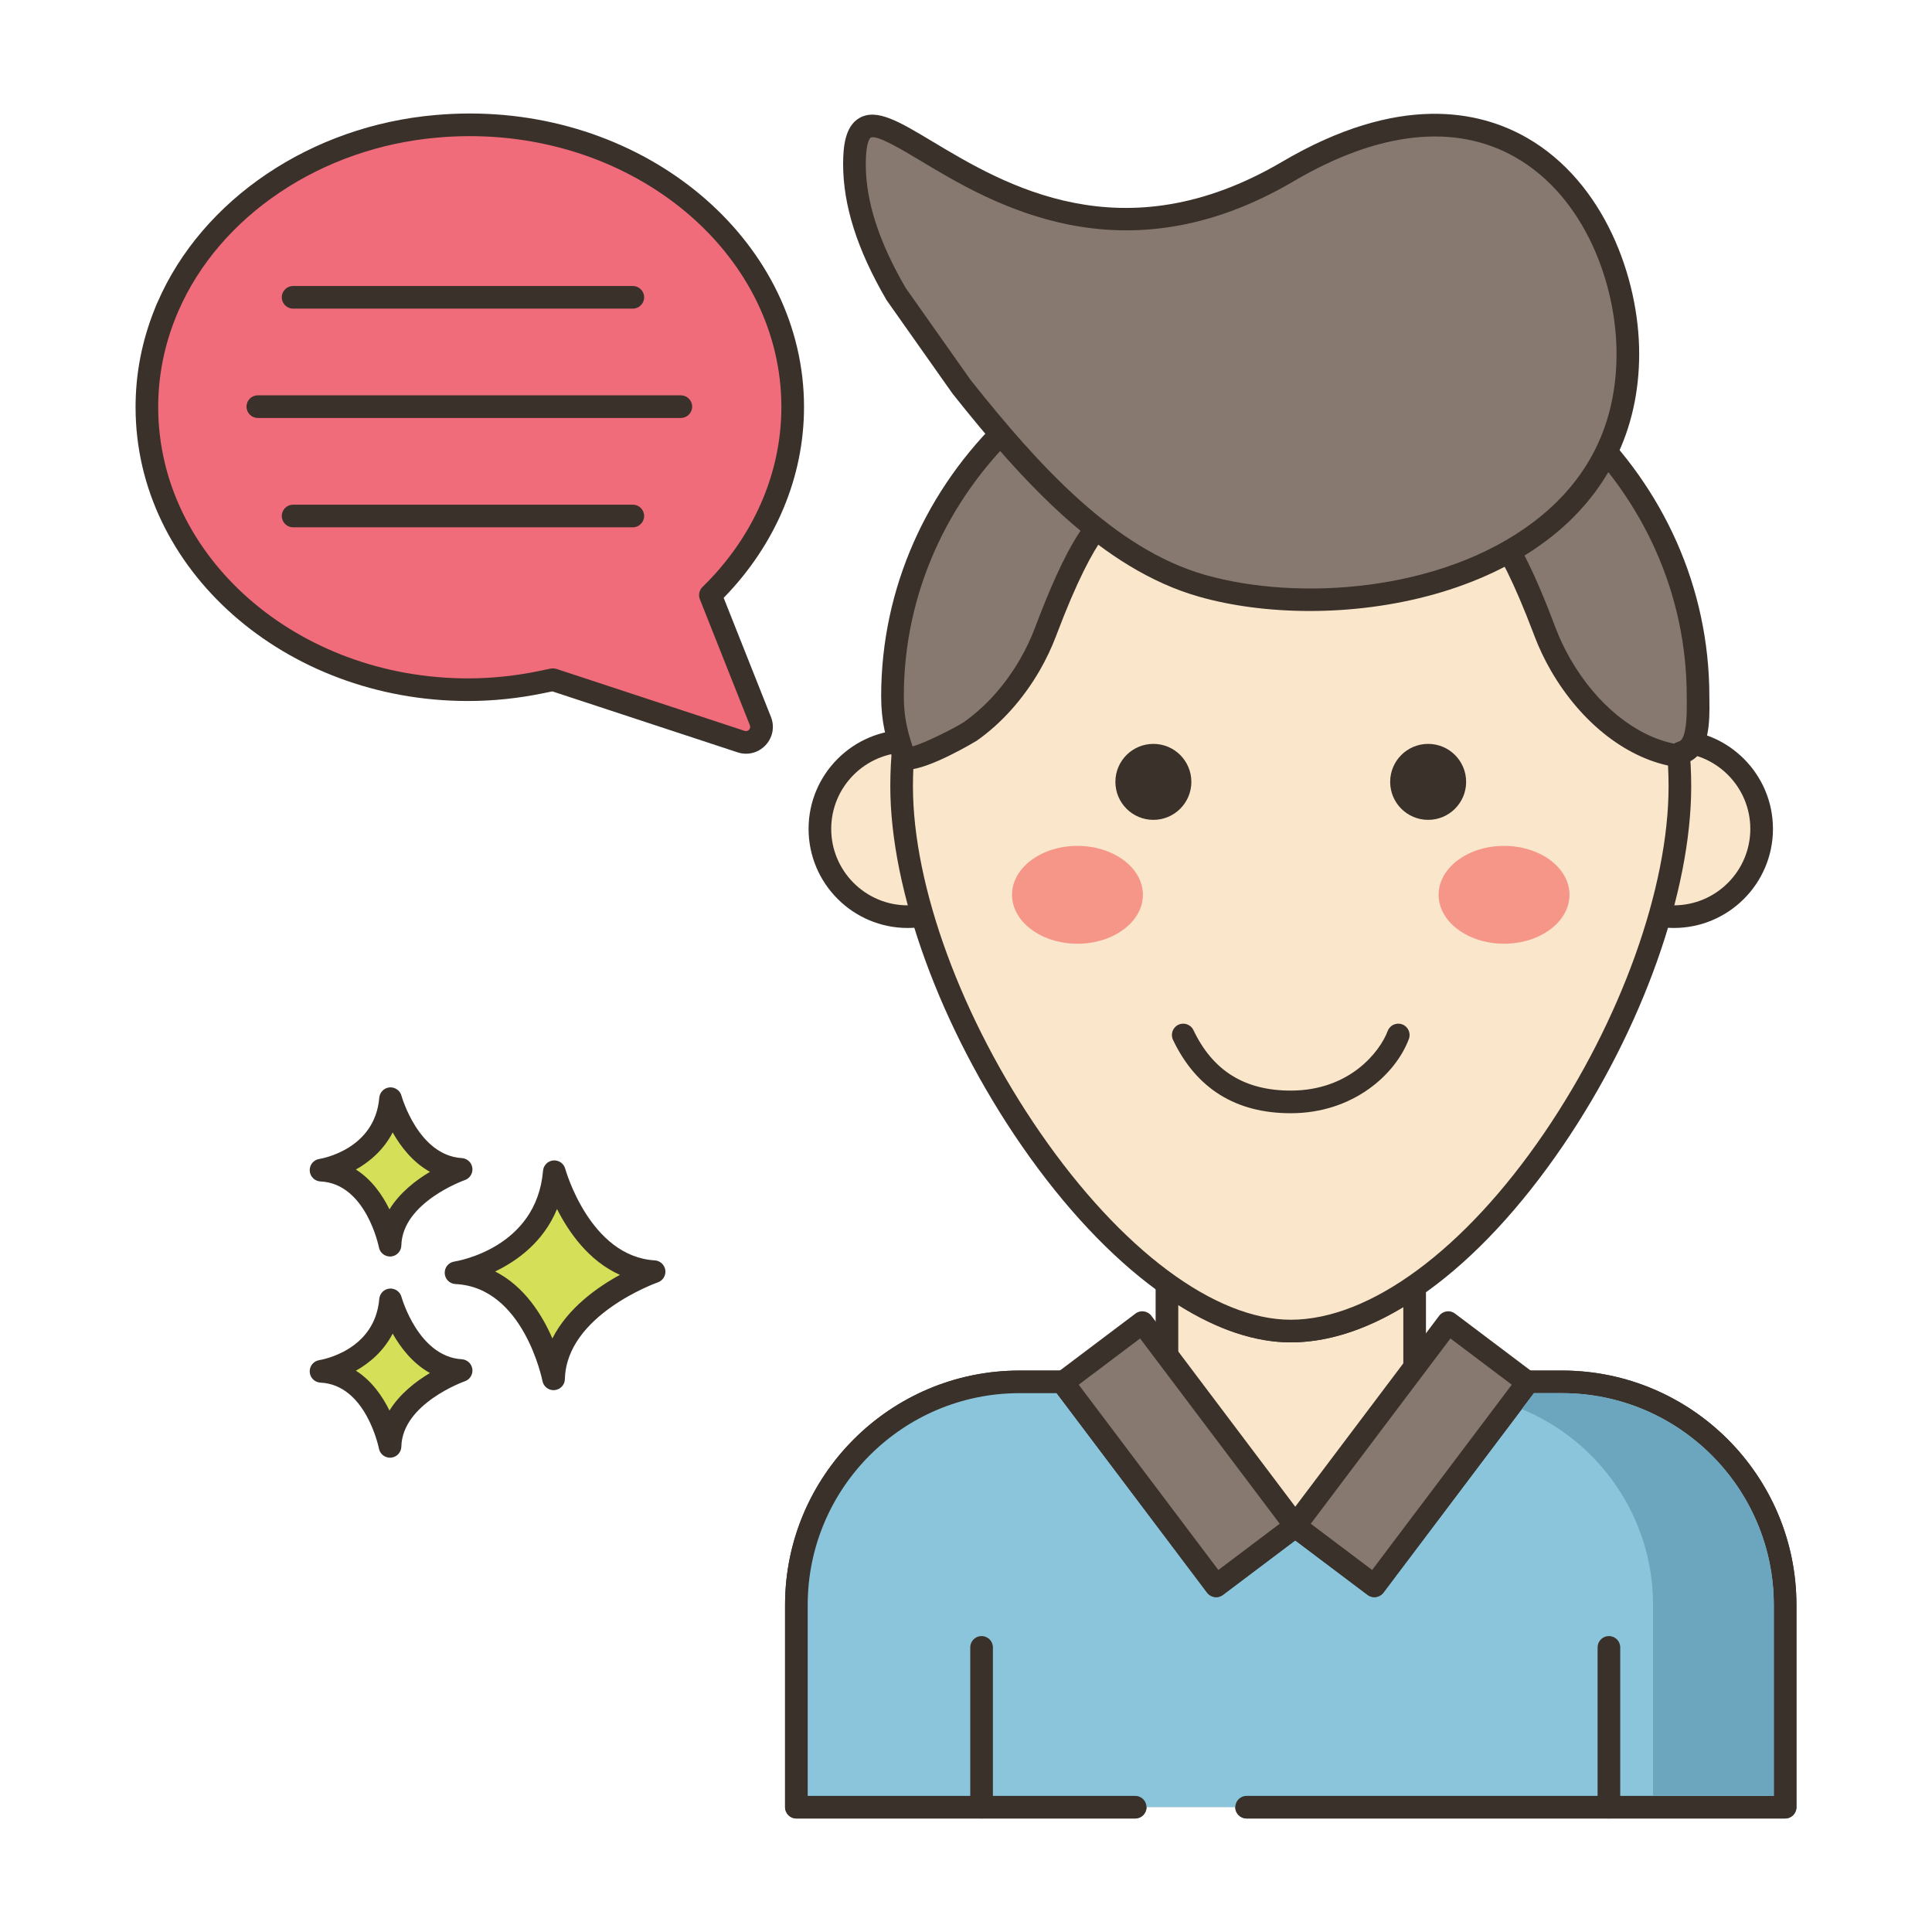
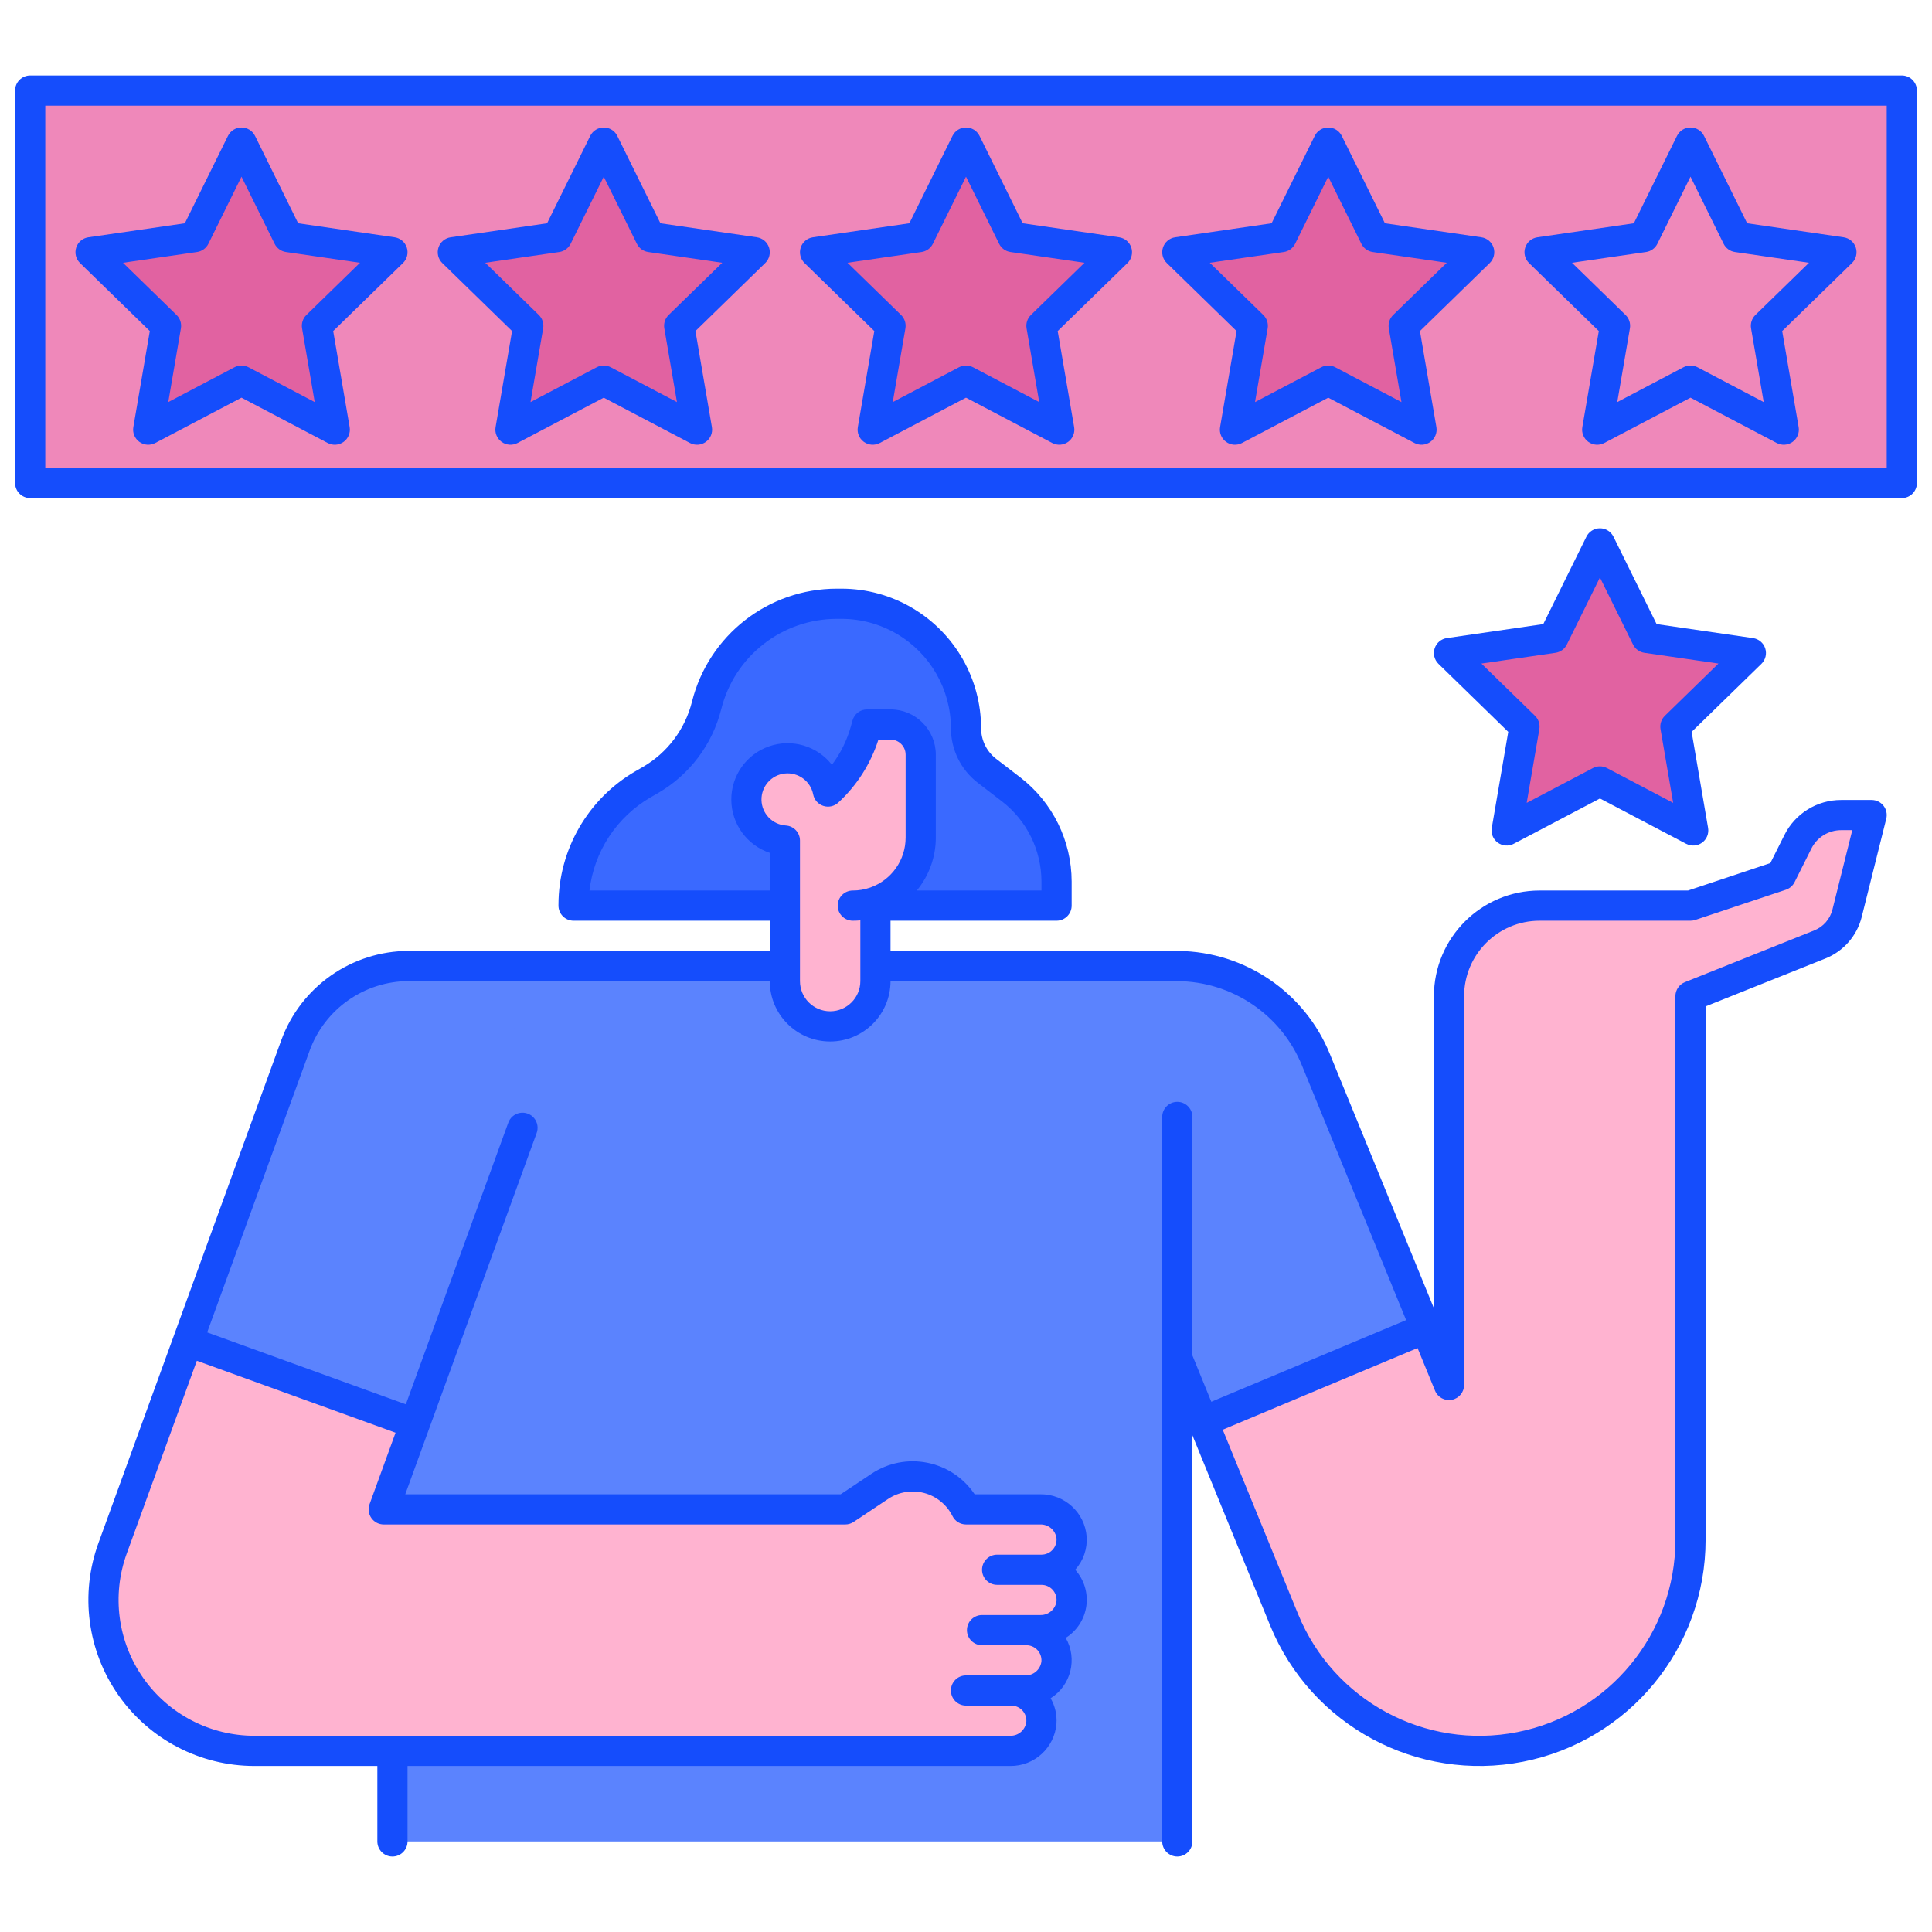
- <svg xmlns="http://www.w3.org/2000/svg" viewBox="0 0 256 256" width="64px" height="64px" fill-rule="evenodd" clip-rule="evenodd">
-   <path fill="#d6df58" d="M73.449,155.257c-0.974,11.564-13.024,13.39-13.024,13.39c10.347,0.487,12.925,14.059,12.925,14.059 c0.221-9.677,13.321-14.202,13.321-14.202C76.857,167.916,73.449,155.257,73.449,155.257z" />
-   <path fill="#3a312a" d="M86.761,167.006c-8.605-0.514-11.833-12.024-11.864-12.14c-0.19-0.702-0.849-1.158-1.584-1.102 c-0.725,0.066-1.298,0.642-1.359,1.367c-0.859,10.215-11.313,11.963-11.754,12.032c-0.763,0.115-1.313,0.79-1.273,1.561 c0.04,0.77,0.657,1.384,1.428,1.421c9.028,0.425,11.499,12.718,11.523,12.842c0.138,0.711,0.76,1.217,1.473,1.217 c0.042,0,0.084-0.001,0.126-0.005c0.765-0.064,1.357-0.693,1.375-1.459c0.193-8.508,12.191-12.777,12.313-12.819 c0.676-0.235,1.092-0.914,0.994-1.623C88.058,167.59,87.475,167.049,86.761,167.006z M73.194,177.352 c-1.356-3.131-3.709-6.908-7.587-8.877c2.931-1.404,6.408-3.913,8.201-8.272c1.551,3.071,4.2,6.88,8.335,8.722 C79.136,170.565,75.221,173.331,73.194,177.352z" />
-   <path fill="#d6df58" d="M51.75,172.238c-0.689,8.179-9.213,9.47-9.213,9.47c7.318,0.344,9.142,9.944,9.142,9.944 c0.156-6.844,9.422-10.045,9.422-10.045C54.161,181.192,51.75,172.238,51.75,172.238z" />
-   <path fill="#3a312a" d="M61.191,180.109c-5.744-0.344-7.955-8.126-7.993-8.263c-0.19-0.703-0.867-1.165-1.582-1.103 c-0.726,0.065-1.3,0.643-1.361,1.368c-0.578,6.87-7.646,8.066-7.942,8.113c-0.763,0.115-1.313,0.79-1.273,1.561 c0.04,0.77,0.657,1.384,1.428,1.421c6.035,0.284,7.724,8.644,7.739,8.726c0.136,0.712,0.759,1.22,1.473,1.22 c0.041,0,0.083-0.001,0.125-0.005c0.765-0.063,1.358-0.694,1.376-1.461c0.13-5.709,8.331-8.634,8.412-8.662 c0.676-0.234,1.093-0.913,0.996-1.622C62.49,180.694,61.905,180.152,61.191,180.109z M51.606,186.905 c-0.924-1.886-2.34-3.947-4.447-5.28c1.856-1.042,3.698-2.63,4.871-4.917c1.058,1.874,2.654,3.955,4.941,5.224 C55.122,183.033,52.982,184.672,51.606,186.905z" />
-   <path fill="#d6df58" d="M51.75,145.58c-0.689,8.179-9.213,9.471-9.213,9.471c7.318,0.344,9.142,9.944,9.142,9.944 c0.156-6.845,9.422-10.045,9.422-10.045C54.161,154.534,51.75,145.58,51.75,145.58z" />
-   <path fill="#3a312a" d="M61.191,153.452c-5.766-0.345-7.972-8.186-7.994-8.265c-0.19-0.702-0.865-1.159-1.581-1.102 c-0.726,0.065-1.3,0.643-1.361,1.368c-0.578,6.871-7.646,8.067-7.942,8.114c-0.763,0.115-1.313,0.79-1.273,1.561 c0.04,0.77,0.657,1.384,1.428,1.421c6.035,0.284,7.724,8.644,7.739,8.726c0.136,0.713,0.759,1.22,1.473,1.22 c0.041,0,0.083-0.001,0.125-0.005c0.765-0.063,1.358-0.694,1.376-1.461c0.13-5.709,8.331-8.634,8.412-8.662 c0.676-0.234,1.093-0.913,0.996-1.622C62.49,154.037,61.905,153.495,61.191,153.452z M51.606,160.247 c-0.924-1.885-2.34-3.947-4.447-5.28c1.856-1.041,3.698-2.63,4.871-4.916c1.058,1.874,2.654,3.954,4.941,5.223 C55.122,156.375,52.982,158.015,51.606,160.247z" />
-   <path fill="#fae6ca" d="M206.976,183.11h-19.53v-12.693c-5.402,3.745-10.991,5.954-16.415,5.954 c-5.203,0-10.693-2.231-16.073-6.021h-0.331v12.759h-19.542c-16.327,0-29.56,13.234-29.56,29.56v26.788h131.012V212.67 C236.537,196.343,223.303,183.11,206.976,183.11z" />
-   <path fill="#3a312a" d="M206.977,181.609h-18.03v-11.192c0-0.558-0.31-1.07-0.805-1.329c-0.494-0.258-1.09-0.222-1.55,0.096 c-5.444,3.773-10.68,5.687-15.561,5.687c-4.678,0-9.795-1.934-15.209-5.747c-0.253-0.178-0.555-0.274-0.864-0.274h-0.331 c-0.828,0-1.5,0.671-1.5,1.5v11.259h-18.042c-17.127,0-31.061,13.934-31.061,31.061v26.788c0,0.829,0.672,1.5,1.5,1.5h44.891 c0.828,0,1.5-0.671,1.5-1.5s-0.672-1.5-1.5-1.5h-43.391V212.67c0-15.473,12.588-28.061,28.061-28.061h19.542 c0.828,0,1.5-0.671,1.5-1.5v-10.176c5.2,3.278,10.205,4.938,14.904,4.938c4.776,0,9.782-1.576,14.915-4.69v9.929 c0,0.829,0.672,1.5,1.5,1.5h19.53c15.473,0,28.061,12.588,28.061,28.061v25.288h-69.855c-0.828,0-1.5,0.671-1.5,1.5 s0.672,1.5,1.5,1.5h71.355c0.828,0,1.5-0.671,1.5-1.5V212.67C238.037,195.543,224.104,181.609,206.977,181.609z" />
-   <path fill="#8ac5dc" d="M206.977,183.101h-4.673l0.122,0.088l-20.315,26.943l-10.483-7.898l-10.483,7.898l-20.315-26.943 l0.121-0.088h-5.866c-16.327,0-29.561,13.234-29.561,29.56v26.799h131.012v-26.799 C236.537,196.335,223.304,183.101,206.977,183.101z" />
-   <path fill="#3a312a" d="M206.977,181.601h-4.672c-0.649,0-1.225,0.417-1.426,1.035c-0.02,0.058-0.034,0.116-0.046,0.174 l-19.017,25.222l-9.286-6.997c-0.533-0.402-1.271-0.402-1.805,0l-9.286,6.997l-19.017-25.222 c-0.012-0.058-0.026-0.116-0.046-0.174c-0.201-0.618-0.776-1.035-1.426-1.035h-5.865c-17.127,0-31.06,13.934-31.06,31.061v26.799 c0,0.829,0.672,1.5,1.5,1.5h44.89c0.828,0,1.5-0.671,1.5-1.5s-0.672-1.5-1.5-1.5h-43.39v-25.299 c0-15.473,12.588-28.061,28.06-28.061h4.93l19.932,26.434c0.496,0.661,1.437,0.793,2.1,0.295l9.581-7.219l9.581,7.219 c0.661,0.498,1.602,0.367,2.1-0.295l19.932-26.434h3.736c15.473,0,28.061,12.588,28.061,28.061v25.299h-69.855 c-0.828,0-1.5,0.671-1.5,1.5s0.672,1.5,1.5,1.5h71.355c0.828,0,1.5-0.671,1.5-1.5v-26.799 C238.037,195.534,224.104,181.601,206.977,181.601z" />
-   <circle cx="120.272" cy="109.831" r="11.631" fill="#fae6ca" fill-rule="evenodd" clip-rule="evenodd" transform="rotate(-22.5 120.266 109.826)" />
-   <path fill="#3a312a" d="M120.271,96.699c-7.24,0-13.131,5.891-13.131,13.131s5.891,13.131,13.131,13.131 c7.241,0,13.132-5.891,13.132-13.131S127.513,96.699,120.271,96.699z M120.271,119.962c-5.586,0-10.131-4.545-10.131-10.131 s4.545-10.131,10.131-10.131c5.587,0,10.132,4.545,10.132,10.131S125.858,119.962,120.271,119.962z" />
-   <circle cx="221.794" cy="109.831" r="11.631" fill="#fae6ca" fill-rule="evenodd" clip-rule="evenodd" />
-   <path fill="#3a312a" d="M221.794,96.699c-7.241,0-13.132,5.891-13.132,13.131s5.891,13.131,13.132,13.131 s13.132-5.891,13.132-13.131S229.035,96.699,221.794,96.699z M221.794,119.962c-5.587,0-10.132-4.545-10.132-10.131 s4.545-10.131,10.132-10.131s10.132,4.545,10.132,10.131S227.381,119.962,221.794,119.962z" />
-   <path fill="#fae6ca" d="M171.033,52.621c-28.478,0-51.563,23.086-51.563,51.563c0,28.477,28.524,72.188,51.563,72.188 c24.137,0,51.563-43.711,51.563-72.188C222.596,75.707,199.51,52.621,171.033,52.621z" />
-   <path fill="#3a312a" d="M171.032,51.121c-29.259,0-53.063,23.804-53.063,53.063c0,13.838,6.67,32.087,17.407,47.626 c11.277,16.319,24.605,26.063,35.655,26.063c11.633,0,24.781-9.502,36.073-26.07c10.479-15.377,16.99-33.624,16.99-47.618 C224.096,74.925,200.292,51.121,171.032,51.121z M204.626,150.113c-10.566,15.504-23.125,24.76-33.594,24.76 c-10.064,0-22.471-9.259-33.187-24.768c-10.409-15.064-16.876-32.66-16.876-45.92c0-27.605,22.458-50.063,50.063-50.063 c27.605,0,50.063,22.458,50.063,50.063C221.096,117.608,214.785,135.207,204.626,150.113z" />
-   <path fill="#3a312a" d="M152.828,98.569c-2.78,0-5.033,2.253-5.033,5.033c0,2.78,2.253,5.033,5.033,5.033s5.033-2.253,5.033-5.033 C157.861,100.823,155.608,98.569,152.828,98.569z" />
-   <path fill="#3a312a" d="M189.237,98.569c-2.78,0-5.033,2.253-5.033,5.033c0,2.78,2.253,5.033,5.033,5.033 c2.78,0,5.033-2.253,5.033-5.033C194.27,100.823,192.017,98.569,189.237,98.569z" />
-   <path fill="#f59689" d="M142.769,112.084c-4.788,0-8.67,2.902-8.67,6.481s3.882,6.481,8.67,6.481c4.788,0,8.67-2.902,8.67-6.481 S147.557,112.084,142.769,112.084z" />
-   <path fill="#f59689" d="M199.296,112.084c-4.788,0-8.67,2.902-8.67,6.481s3.882,6.481,8.67,6.481c4.788,0,8.67-2.902,8.67-6.481 S204.084,112.084,199.296,112.084z" />
-   <path fill="#87796f" d="M224.998,92.266c0-28.18-23.894-51.025-53.37-51.025c-29.475,0-53.37,22.845-53.37,51.026 c0,2.982,0.539,5.204,1.542,7.981c0.473,1.309,8.115-2.871,8.766-3.329c3.254-2.291,5.913-5.396,7.901-8.829 c0.822-1.427,1.507-2.88,2.059-4.333c1.759-4.635,6.539-17.533,11.392-16.521c6.508,1.357,13.885,2.123,21.71,2.123 s15.202-0.767,21.71-2.123c4.853-1.012,9.634,11.886,11.392,16.521c0.552,1.453,1.237,2.906,2.059,4.333 c3.283,5.679,8.829,11.086,15.575,12.069c0.017-0.326,0.428-0.437,0.735-0.548C225.308,98.808,224.998,94.036,224.998,92.266z" />
-   <path fill="#3a312a" d="M226.504,92.841l-0.006-0.575c0-28.962-24.614-52.525-54.87-52.525s-54.87,23.563-54.87,52.526 c0,3.311,0.625,5.704,1.632,8.49c0.195,0.542,0.635,0.956,1.206,1.136c0.187,0.059,0.403,0.086,0.646,0.086 c2.853,0,9.126-3.791,9.188-3.834c3.258-2.292,6.14-5.51,8.338-9.308c0.847-1.472,1.574-3.002,2.161-4.549l0.11-0.29 c5.282-13.939,8.266-15.565,9.573-15.295c6.858,1.43,14.267,2.155,22.017,2.155s15.158-0.725,22.016-2.155 c1.315-0.269,4.29,1.348,9.574,15.295l0.11,0.29c0.587,1.547,1.314,3.077,2.162,4.552c4.102,7.093,10.328,11.879,16.657,12.803 c0.417,0.059,0.842-0.057,1.169-0.325c0.103-0.084,0.193-0.182,0.27-0.289c0.014-0.005,0.024-0.008,0.026-0.009 C226.607,99.932,226.54,95.319,226.504,92.841z M222.514,98.227c-0.149,0.052-0.416,0.146-0.692,0.314 c-5.172-1.058-10.258-5.19-13.732-11.2c-0.767-1.334-1.425-2.719-1.956-4.117l-0.109-0.289 c-3.451-9.108-7.686-18.272-12.992-17.168c-6.657,1.388-13.858,2.092-21.403,2.092s-14.746-0.704-21.404-2.092 c-5.277-1.104-9.539,8.059-12.991,17.168l-0.109,0.288c-0.531,1.398-1.189,2.784-1.954,4.114c-1.98,3.421-4.563,6.31-7.463,8.352 c-0.895,0.607-5.023,2.729-6.788,3.213c-0.724-2.139-1.16-4.09-1.16-6.636c0-27.309,23.269-49.526,51.87-49.526 s51.87,22.217,51.87,49.525l0.007,0.619C223.567,97.197,222.957,98.066,222.514,98.227z" />
-   <rect width="13.182" height="33.743" x="149.662" y="175.82" fill="#87796f" transform="rotate(-37.003 156.247 192.677)" />
-   <path fill="#3a312a" d="M172.869,201.295l-20.309-26.947c-0.499-0.662-1.441-0.795-2.101-0.295l-10.526,7.933 c-0.662,0.499-0.794,1.439-0.296,2.101l20.308,26.947c0.239,0.318,0.596,0.527,0.989,0.583c0.07,0.01,0.14,0.015,0.209,0.015 c0.324,0,0.642-0.105,0.902-0.302l10.527-7.934c0.318-0.239,0.527-0.595,0.583-0.989 C173.212,202.013,173.108,201.613,172.869,201.295z M161.438,208.031l-18.502-24.552l8.131-6.127l18.503,24.551L161.438,208.031z" />
-   <rect width="33.743" height="13.182" x="170.131" y="186.101" fill="#87796f" transform="rotate(-52.994 187.016 192.69)" />
-   <path fill="#3a312a" d="M203.322,181.987l-10.526-7.933c-0.661-0.5-1.603-0.367-2.101,0.295l-20.309,26.947 c-0.239,0.318-0.343,0.718-0.287,1.111c0.056,0.394,0.265,0.75,0.583,0.989l10.527,7.934c0.261,0.197,0.578,0.302,0.902,0.302 c0.069,0,0.14-0.005,0.209-0.015c0.394-0.055,0.75-0.265,0.989-0.583l20.308-26.947 C204.116,183.426,203.984,182.485,203.322,181.987z M181.817,208.031l-8.132-6.128l18.503-24.551l8.131,6.127L181.817,208.031z" />
-   <path fill="#3a312a" d="M130.065,216.788c-0.828,0-1.5,0.671-1.5,1.5v21.172c0,0.829,0.672,1.5,1.5,1.5c0.828,0,1.5-0.671,1.5-1.5 v-21.172C131.565,217.459,130.894,216.788,130.065,216.788z" />
-   <path fill="#3a312a" d="M213.19,216.788c-0.828,0-1.5,0.671-1.5,1.5v21.172c0,0.829,0.672,1.5,1.5,1.5s1.5-0.671,1.5-1.5v-21.172 C214.69,217.459,214.019,216.788,213.19,216.788z" />
-   <path fill="#87796f" d="M170.664,22.72c-36.348,21.383-57.445-19.722-57.445-0.976c0,5.925,2.387,11.835,5.521,17.212l8.675,12.297 c8.753,11.021,19.223,22.772,31.868,26.367c20.368,5.791,56.418-1.433,56.418-30.749C215.7,28.126,199.988,5.469,170.664,22.72z" />
-   <path fill="#3a312a" d="M202.298,18.242c-6.241-3.569-16.927-5.915-32.395,3.185c-21.143,12.439-36.89,2.996-46.295-2.646 c-4.472-2.682-7.422-4.453-9.719-3.154c-1.924,1.09-2.171,3.841-2.171,6.117c0,5.481,1.872,11.358,5.725,17.968 c0.021,0.037,0.045,0.074,0.07,0.109l8.675,12.297c0.017,0.023,0.033,0.046,0.051,0.068 c9.376,11.806,19.817,23.233,32.633,26.877c4.306,1.224,9.364,1.896,14.681,1.896c10.819,0,22.697-2.785,31.408-9.365 c8.007-6.048,12.239-14.597,12.239-24.723C217.2,36.864,212.592,24.13,202.298,18.242z M203.152,69.201 c-12.21,9.222-31.105,10.49-43.46,6.977c-11.987-3.408-22.021-14.422-31.077-25.823l-8.612-12.209 c-3.556-6.116-5.284-11.481-5.284-16.401c0-3.103,0.623-3.492,0.649-3.507c0.778-0.439,4.197,1.617,6.696,3.116 c9.325,5.593,26.684,16.001,49.36,2.659c11.263-6.625,21.424-7.72,29.384-3.167C210.06,26.137,214.2,37.73,214.2,46.873 C214.2,56.152,210.483,63.665,203.152,69.201z" />
-   <path fill="#3a312a" d="M185.806,135.736c-0.777-0.291-1.641,0.103-1.931,0.878c-1.023,2.73-5.024,7.895-12.844,7.895 c-6.109,0-10.327-2.621-12.894-8.013c-0.355-0.748-1.252-1.067-1.999-0.71c-0.748,0.356-1.065,1.251-0.71,1.999 c3.071,6.452,8.321,9.724,15.603,9.724c8.221,0,13.876-5.102,15.652-9.842C186.975,136.892,186.581,136.027,185.806,135.736z" />
-   <path fill="#f16c7a" d="M94.131,78.853c6.779-6.615,10.906-15.349,10.906-24.927c0-20.648-19.156-37.387-42.787-37.387 c-1.492,0-2.965,0.067-4.417,0.198C41.5,18.139,27.882,27.661,22.249,40.651c-0.064,0.147-0.135,0.292-0.197,0.44 c-0.06,0.143-0.11,0.29-0.168,0.434c-1.562,3.882-2.421,8.053-2.421,12.402c0,0.003,0,0.006,0,0.009 c0,0.012-0.001,0.025-0.001,0.037c0,20.665,19.053,37.417,42.555,37.417c3.377,0,6.65-0.371,9.799-1.027 c0.459-0.092,0.917-0.183,1.37-0.288c0.025-0.006,0.051-0.01,0.076-0.016l24.935,8.208c1.66,0.547,3.204-1.093,2.559-2.717 L94.131,78.853z" />
-   <path fill="#3a312a" d="M95.89,79.217c6.874-7.044,10.647-15.988,10.647-25.291c0-21.442-19.867-38.887-44.287-38.887 c-1.514,0-3.045,0.068-4.545,0.203c-16.451,1.412-30.909,11.151-36.834,24.815l-0.077,0.17c-0.042,0.093-0.085,0.186-0.127,0.286 c-0.038,0.093-0.074,0.187-0.109,0.28l-0.065,0.17c-1.679,4.172-2.529,8.533-2.529,12.961c0,0.015,0,0.031,0.001,0.046h-0.001 c0,21.459,19.763,38.917,44.055,38.917c3.333,0,6.732-0.356,10.092-1.056c0.361-0.072,0.724-0.145,1.075-0.221l24.544,8.079 c0.373,0.123,0.754,0.183,1.129,0.183c0.96,0,1.888-0.392,2.576-1.123c0.959-1.017,1.233-2.456,0.719-3.755L95.89,79.217z M99.25,96.695c-0.092,0.097-0.287,0.245-0.583,0.148l-24.936-8.208c-0.138-0.045-0.303-0.066-0.467-0.066 c-0.145,0-0.289,0.016-0.414,0.045c-0.439,0.101-0.883,0.189-1.34,0.281c-3.171,0.66-6.365,0.995-9.493,0.995 c-22.638,0-41.055-16.112-41.054-35.955c0-0.017,0-0.035-0.001-0.052c0.006-4.028,0.783-7.998,2.31-11.794l0.352-0.842 c5.491-12.663,18.969-21.697,34.342-23.016c1.418-0.127,2.858-0.192,4.283-0.192c22.766,0,41.287,16.099,41.287,35.887 c0,8.803-3.712,17.275-10.453,23.854c-0.433,0.422-0.569,1.064-0.347,1.626l6.626,16.697 C99.477,96.392,99.342,96.598,99.25,96.695z" />
-   <path fill="#3a312a" d="M83.852,37.894H38.838c-0.828,0-1.5,0.671-1.5,1.5c0,0.829,0.672,1.5,1.5,1.5h45.014 c0.828,0,1.5-0.671,1.5-1.5C85.352,38.565,84.68,37.894,83.852,37.894z" />
-   <path fill="#3a312a" d="M90.215,52.382H34.162c-0.828,0-1.5,0.671-1.5,1.5c0,0.829,0.672,1.5,1.5,1.5h56.053 c0.828,0,1.5-0.671,1.5-1.5C91.715,53.054,91.043,52.382,90.215,52.382z" />
-   <path fill="#3a312a" d="M83.852,66.871H38.838c-0.828,0-1.5,0.671-1.5,1.5c0,0.829,0.672,1.5,1.5,1.5h45.014 c0.828,0,1.5-0.671,1.5-1.5C85.352,67.542,84.68,66.871,83.852,66.871z" />
-   <path fill="#6ca6be" d="M206.977,184.603h-3.74l-1.59,2.11c10.2,4.21,17.39,14.26,17.39,25.95v25.3h16v-25.3 C235.037,197.193,222.447,184.603,206.977,184.603z" />
+ <svg xmlns="http://www.w3.org/2000/svg" viewBox="0 0 512 512" width="100px" height="100px">
+   <g data-name="two tone">
+     <path fill="#3a69ff" d="M152,240H280v-6.4a30.746,30.746,0,0,0-12-24.37l-6.458-4.968A14.2,14.2,0,0,1,256,193.008h0a33.009,33.009,0,0,0-16.241-28.432h0A33.007,33.007,0,0,0,222.992,160h-1.22a35.569,35.569,0,0,0-11.248,1.825h0a35.573,35.573,0,0,0-23.26,25.118h0a31.72,31.72,0,0,1-14.922,19.783l-1.894,1.093A36.874,36.874,0,0,0,152,239.759Z" />
+     <rect width="208" height="232" x="104" y="256" fill="#5b83fe" />
+     <path fill="#ffb3d0" d="M232,260V216H208v44a12,12,0,0,0,12,12h0A12,12,0,0,0,232,260Z" />
+     <rect width="496" height="104" x="8" y="24" fill="#ef88ba" />
+     <polygon fill="#e162a1" points="64 37.782 76.361 62.828 104 66.844 84 86.339 88.721 113.867 64 100.87 39.279 113.867 44 86.339 24 66.844 51.639 62.828 64 37.782" />
+     <polygon fill="#e162a1" points="160 37.782 172.361 62.828 200 66.844 180 86.339 184.721 113.867 160 100.87 135.279 113.867 140 86.339 120 66.844 147.639 62.828 160 37.782" />
+     <polygon fill="#e162a1" points="256 37.782 268.361 62.828 296 66.844 276 86.339 280.721 113.867 256 100.87 231.279 113.867 236 86.339 216 66.844 243.639 62.828 256 37.782" />
+     <polygon fill="#e162a1" points="352 37.782 364.361 62.828 392 66.844 372 86.339 376.721 113.867 352 100.87 327.279 113.867 332 86.339 312 66.844 339.639 62.828 352 37.782" />
+     <polygon fill="#ef88ba" points="448 37.782 460.361 62.828 488 66.844 468 86.339 472.721 113.867 448 100.87 423.279 113.867 428 86.339 408 66.844 435.639 62.828 448 37.782" />
+     <polygon fill="#e162a1" points="424 144 436.361 169.045 464 173.062 444 192.557 448.721 220.085 424 207.088 399.279 220.085 404 192.557 384 173.062 411.639 169.045 424 144" />
+     <path fill="#ffb3d0" d="M283.98,407.47A8,8,0,0,1,276,416a8,8,0,0,1,7.98,8.53,8.176,8.176,0,0,1-8.25,7.47H272a8,8,0,0,1,7.98,8.53,8.176,8.176,0,0,1-8.25,7.47H268a8,8,0,0,1,7.98,8.53,8.176,8.176,0,0,1-8.25,7.47H67.42a40,40,0,0,1-37.59-53.67l19.94-54.84,60.18,21.79L101.69,400H224l9.12-6.08A15.769,15.769,0,0,1,256,400h19.73A8.176,8.176,0,0,1,283.98,407.47Z" />
+     <path fill="#5b83fe" d="M108.36,256a32.005,32.005,0,0,1,30.08,42.94l-28.49,78.34L49.77,355.49l28.52-78.43A32.017,32.017,0,0,1,108.36,256Z" />
+     <path fill="#5b83fe" d="M377.85,352l-59.03,24.74L269.43,256h42.29a39.994,39.994,0,0,1,37.02,24.86Z" />
+     <path fill="#ffb3d0" d="M496,216l-6.51,26.05a12.006,12.006,0,0,1-7.19,8.23L448,264V408.07a55.933,55.933,0,0,1-107.7,21.18l-21.48-52.51L377.85,352,384,367.04V264a24.006,24.006,0,0,1,24-24h40l24-8,4.44-8.87A12.877,12.877,0,0,1,487.97,216Z" />
+     <circle cx="208.715" cy="211.862" r="10.915" fill="#ffb3d0" />
+     <path fill="#ffb3d0" d="M244,200v22a18,18,0,0,1-18,18h0a18,18,0,0,1-18-18v-5.226h0a34.722,34.722,0,0,0,21.383-23.337l.395-1.437H236A8,8,0,0,1,244,200Z" />
+     <path fill="#154dfc" d="M504,20H8a4,4,0,0,0-4,4V128a4,4,0,0,0,4,4H504a4,4,0,0,0,4-4V24A4,4,0,0,0,504,20Zm-4,104H12V28H500Z" />
+     <path fill="#154dfc" d="M39.7,87.736,35.336,113.19a4,4,0,0,0,5.8,4.217L64,105.389l22.86,12.018a4,4,0,0,0,5.8-4.217L88.3,87.736l18.494-18.028a4,4,0,0,0-2.217-6.823L79.017,59.171,67.587,36.012a4,4,0,0,0-7.174,0L48.983,59.171,23.425,62.885a4,4,0,0,0-2.217,6.823Zm12.513-20.95A4,4,0,0,0,55.227,64.6L64,46.821,72.773,64.6a4,4,0,0,0,3.012,2.188L95.4,69.637l-14.2,13.838a4,4,0,0,0-1.15,3.541l3.351,19.539L65.861,97.33a3.994,3.994,0,0,0-3.722,0l-17.548,9.225,3.351-19.539a4,4,0,0,0-1.15-3.541L32.6,69.637Z" />
+     <path fill="#154dfc" d="M135.7,87.736l-4.366,25.454a4,4,0,0,0,5.8,4.217L160,105.389l22.86,12.018a4,4,0,0,0,5.8-4.217L184.3,87.736l18.494-18.028a4,4,0,0,0-2.217-6.823l-25.558-3.714-11.43-23.159a4,4,0,0,0-7.174,0l-11.43,23.159-25.558,3.714a4,4,0,0,0-2.217,6.823Zm12.513-20.95a4,4,0,0,0,3.012-2.188L160,46.821,168.773,64.6a4,4,0,0,0,3.012,2.188L191.4,69.637l-14.2,13.838a4,4,0,0,0-1.15,3.541l3.351,19.539L161.861,97.33a3.994,3.994,0,0,0-3.722,0l-17.548,9.225,3.351-19.539a4,4,0,0,0-1.15-3.541L128.6,69.637Z" />
+     <path fill="#154dfc" d="M231.7,87.736l-4.366,25.454a4,4,0,0,0,5.8,4.217L256,105.389l22.86,12.018a4,4,0,0,0,5.8-4.217L280.3,87.736l18.494-18.028a4,4,0,0,0-2.217-6.823l-25.558-3.714-11.43-23.159a4,4,0,0,0-7.174,0l-11.43,23.159-25.558,3.714a4,4,0,0,0-2.217,6.823Zm12.513-20.95a4,4,0,0,0,3.012-2.188L256,46.821,264.773,64.6a4,4,0,0,0,3.012,2.188L287.4,69.637l-14.2,13.838a4,4,0,0,0-1.15,3.541l3.351,19.539L257.861,97.33a3.994,3.994,0,0,0-3.722,0l-17.548,9.225,3.351-19.539a4,4,0,0,0-1.15-3.541L224.6,69.637Z" />
+     <path fill="#154dfc" d="M327.7,87.736l-4.366,25.454a4,4,0,0,0,5.8,4.217L352,105.389l22.86,12.018a4,4,0,0,0,5.8-4.217L376.3,87.736l18.494-18.028a4,4,0,0,0-2.217-6.823l-25.558-3.714-11.43-23.159a4,4,0,0,0-7.174,0l-11.43,23.159-25.558,3.714a4,4,0,0,0-2.217,6.823Zm12.513-20.95a4,4,0,0,0,3.012-2.188L352,46.821,360.773,64.6a4,4,0,0,0,3.012,2.188L383.4,69.637l-14.2,13.838a4,4,0,0,0-1.15,3.541l3.351,19.539L353.861,97.33a3.994,3.994,0,0,0-3.722,0l-17.548,9.225,3.351-19.539a4,4,0,0,0-1.15-3.541L320.6,69.637Z" />
+     <path fill="#154dfc" d="M423.7,87.736l-4.366,25.454a4,4,0,0,0,5.8,4.217L448,105.389l22.86,12.018a4,4,0,0,0,5.8-4.217L472.3,87.736l18.494-18.028a4,4,0,0,0-2.217-6.823l-25.558-3.714-11.43-23.159a4,4,0,0,0-7.174,0l-11.43,23.159-25.558,3.714a4,4,0,0,0-2.217,6.823Zm12.513-20.95a4,4,0,0,0,3.012-2.188L448,46.821,456.773,64.6a4,4,0,0,0,3.012,2.188L479.4,69.637l-14.2,13.838a4,4,0,0,0-1.15,3.541l3.351,19.539L449.861,97.33a3.994,3.994,0,0,0-3.722,0l-17.548,9.225,3.351-19.539a4,4,0,0,0-1.15-3.541L416.6,69.637Z" />
+     <path fill="#154dfc" d="M467.805,171.826a4,4,0,0,0-3.23-2.723l-25.558-3.714-11.43-23.159a4,4,0,0,0-7.174,0l-11.43,23.159L383.425,169.1a4,4,0,0,0-2.217,6.823L399.7,193.953l-4.366,25.455a4,4,0,0,0,5.8,4.217L424,211.607l22.86,12.018a4,4,0,0,0,5.8-4.217L448.3,193.953l18.494-18.027A4,4,0,0,0,467.805,171.826Zm-26.6,17.866a4,4,0,0,0-1.15,3.541l3.351,19.539-17.548-9.225a4,4,0,0,0-3.722,0l-17.548,9.225,3.351-19.539a4,4,0,0,0-1.15-3.541l-14.2-13.838L412.215,173a4,4,0,0,0,3.012-2.189L424,153.039l8.773,17.776A4,4,0,0,0,435.785,173l19.619,2.85Z" />
+     <path fill="#154dfc" d="M108.36,252a36.02,36.02,0,0,0-33.829,23.693l-48.46,133.27A44,44,0,0,0,67.42,468H100v20a4,4,0,0,0,8,0V468H267.73a12.159,12.159,0,0,0,12.243-11.213,11.922,11.922,0,0,0-1.545-6.734,11.91,11.91,0,0,0,4-16A11.909,11.909,0,0,0,284.942,416a11.9,11.9,0,0,0,3.031-8.784A12.16,12.16,0,0,0,275.73,396H258.29a19.768,19.768,0,0,0-27.389-5.408L222.789,396H107.4l34.8-95.693a4,4,0,1,0-7.517-2.734l-27.125,74.591L54.9,353.1l27.151-74.667A28.014,28.014,0,0,1,108.36,260H204a16,16,0,1,0,32,0h75.719c.084.006.169.009.254.01a35.888,35.888,0,0,1,33.065,22.365l27.6,67.469-51.629,21.639L316,359.213V296a4,4,0,0,0-8,0V488a4,4,0,0,0,8,0V380.362l20.6,50.4A59.932,59.932,0,0,0,452,408.07V266.708L483.783,254a16.058,16.058,0,0,0,9.588-10.975l6.51-26.05A4,4,0,0,0,496,212h-8.03a16.788,16.788,0,0,0-15.107,9.339l-3.7,7.39L447.351,236H408a28.032,28.032,0,0,0-28,28v82.7l-27.557-67.353a43.867,43.867,0,0,0-40.12-27.334c-.106-.009-.215-.013-.323-.013H236v-8h44a4,4,0,0,0,4-4v-6.4a34.95,34.95,0,0,0-13.561-27.54l-6.463-4.973A10.241,10.241,0,0,1,260,193.01a37.025,37.025,0,0,0-18.206-31.874A36.862,36.862,0,0,0,222.99,156h-1.22a39.566,39.566,0,0,0-38.392,29.974,27.769,27.769,0,0,1-13.036,17.291l-1.889,1.089A40.967,40.967,0,0,0,148,239.76V240a4,4,0,0,0,4,4h52v8Zm-3.537,127.683-6.891,18.95A4,4,0,0,0,101.69,404H224a4,4,0,0,0,2.219-.672l9.12-6.079a11.767,11.767,0,0,1,17.085,4.543A4,4,0,0,0,256,404h19.73a4.2,4.2,0,0,1,4.258,3.727A4,4,0,0,1,276,412H264.25a4,4,0,0,0,0,8H276a4,4,0,0,1,3.988,4.276A4.2,4.2,0,0,1,275.73,428H260.25a4,4,0,0,0,0,8H272a4,4,0,0,1,3.988,4.276A4.2,4.2,0,0,1,271.73,444H268c-.043,0-.083.011-.125.013s-.082-.013-.125-.013H256a4,4,0,0,0,0,8h11.75c.043,0,.083-.011.125-.013s.082.013.125.013a4,4,0,0,1,3.988,4.276A4.2,4.2,0,0,1,267.73,460H67.42a36,36,0,0,1-33.831-48.3l18.575-51.083ZM380.3,368.555a4,4,0,0,0,7.7-1.515V264a20.023,20.023,0,0,1,20-20h40a4,4,0,0,0,1.265-.205l24-8a4,4,0,0,0,2.312-2l4.443-8.876A8.831,8.831,0,0,1,487.97,220h2.907l-5.266,21.074a8.038,8.038,0,0,1-4.8,5.492l-34.3,13.72A4,4,0,0,0,444,264V408.07a51.933,51.933,0,0,1-100,19.667l-19.962-48.848,51.631-21.641ZM228,260a8,8,0,0,1-16,0V222.76a4,4,0,0,0-3.741-3.992,6.917,6.917,0,1,1,7.245-8.233,4,4,0,0,0,6.637,2.176A38.7,38.7,0,0,0,232.791,196H236a4,4,0,0,1,4,4v22a14.023,14.023,0,0,1-9.258,13.172q-.081.027-.162.057A13.82,13.82,0,0,1,226,236a4,4,0,0,0,0,8q1.006,0,2-.09Zm-71.783-24a32.958,32.958,0,0,1,16.231-24.715l1.894-1.092a35.775,35.775,0,0,0,16.8-22.279A31.593,31.593,0,0,1,221.77,164h1.22a28.887,28.887,0,0,1,14.741,4.027A29.025,29.025,0,0,1,252,193.01a18.288,18.288,0,0,0,7.1,14.42l6.462,4.971A26.906,26.906,0,0,1,276,233.6V236H242.959A22,22,0,0,0,248,222V200a12.013,12.013,0,0,0-12-12h-6.22a4,4,0,0,0-3.853,2.928l-.4,1.449a30.775,30.775,0,0,1-5.056,10.307A14.915,14.915,0,1,0,204,226.019V236Z" />
+   </g>
</svg>
